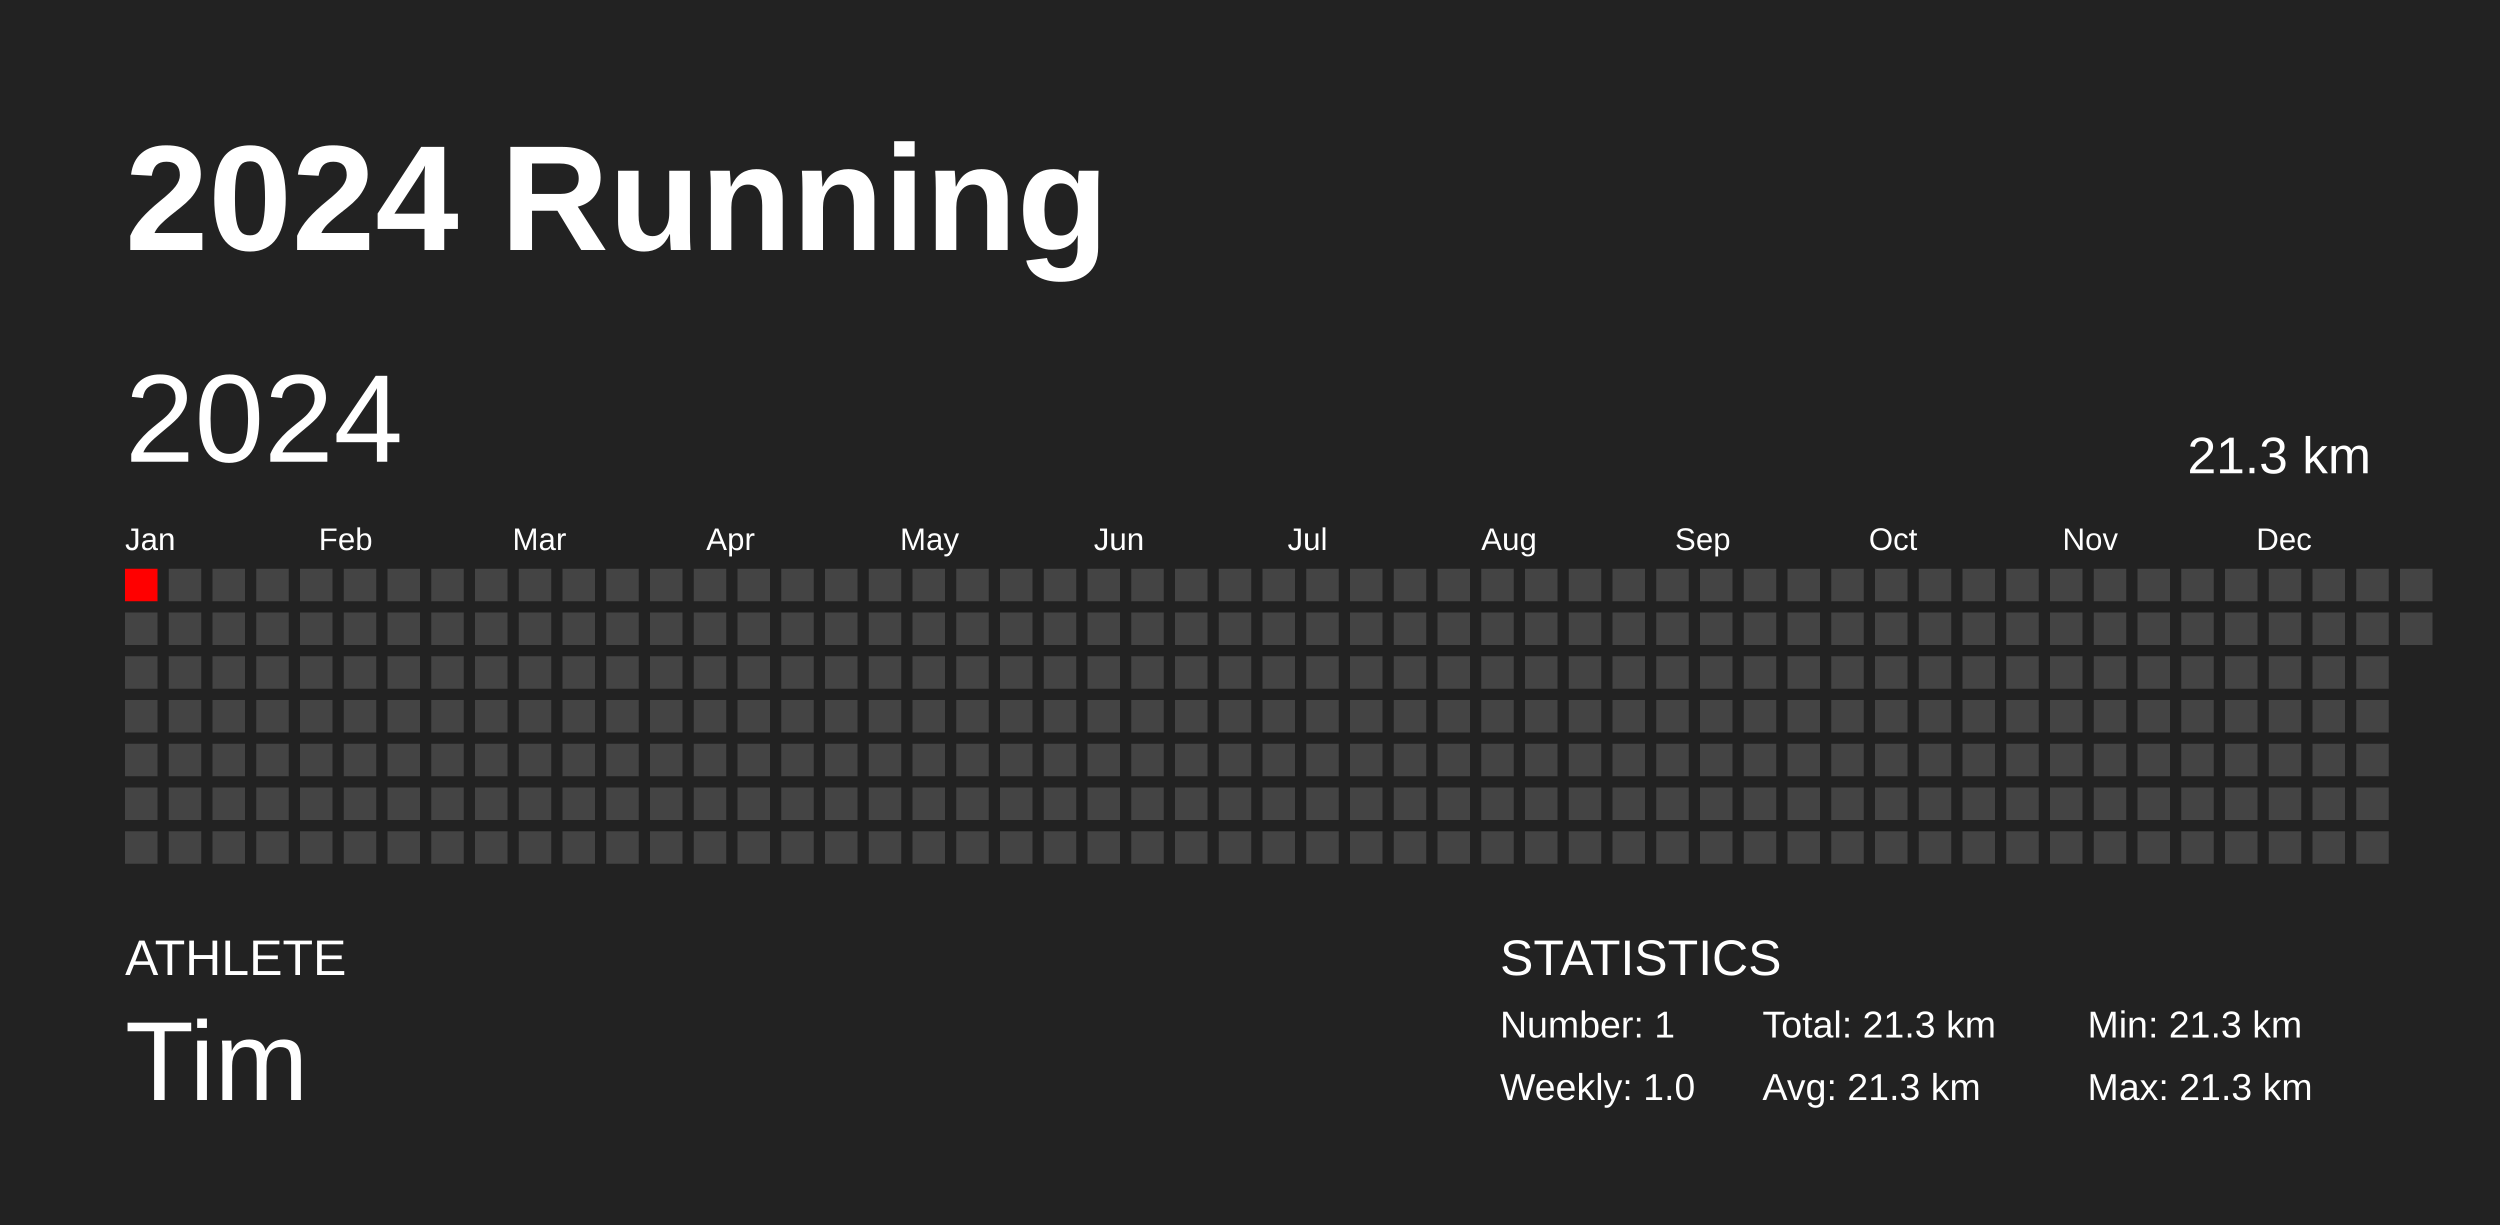
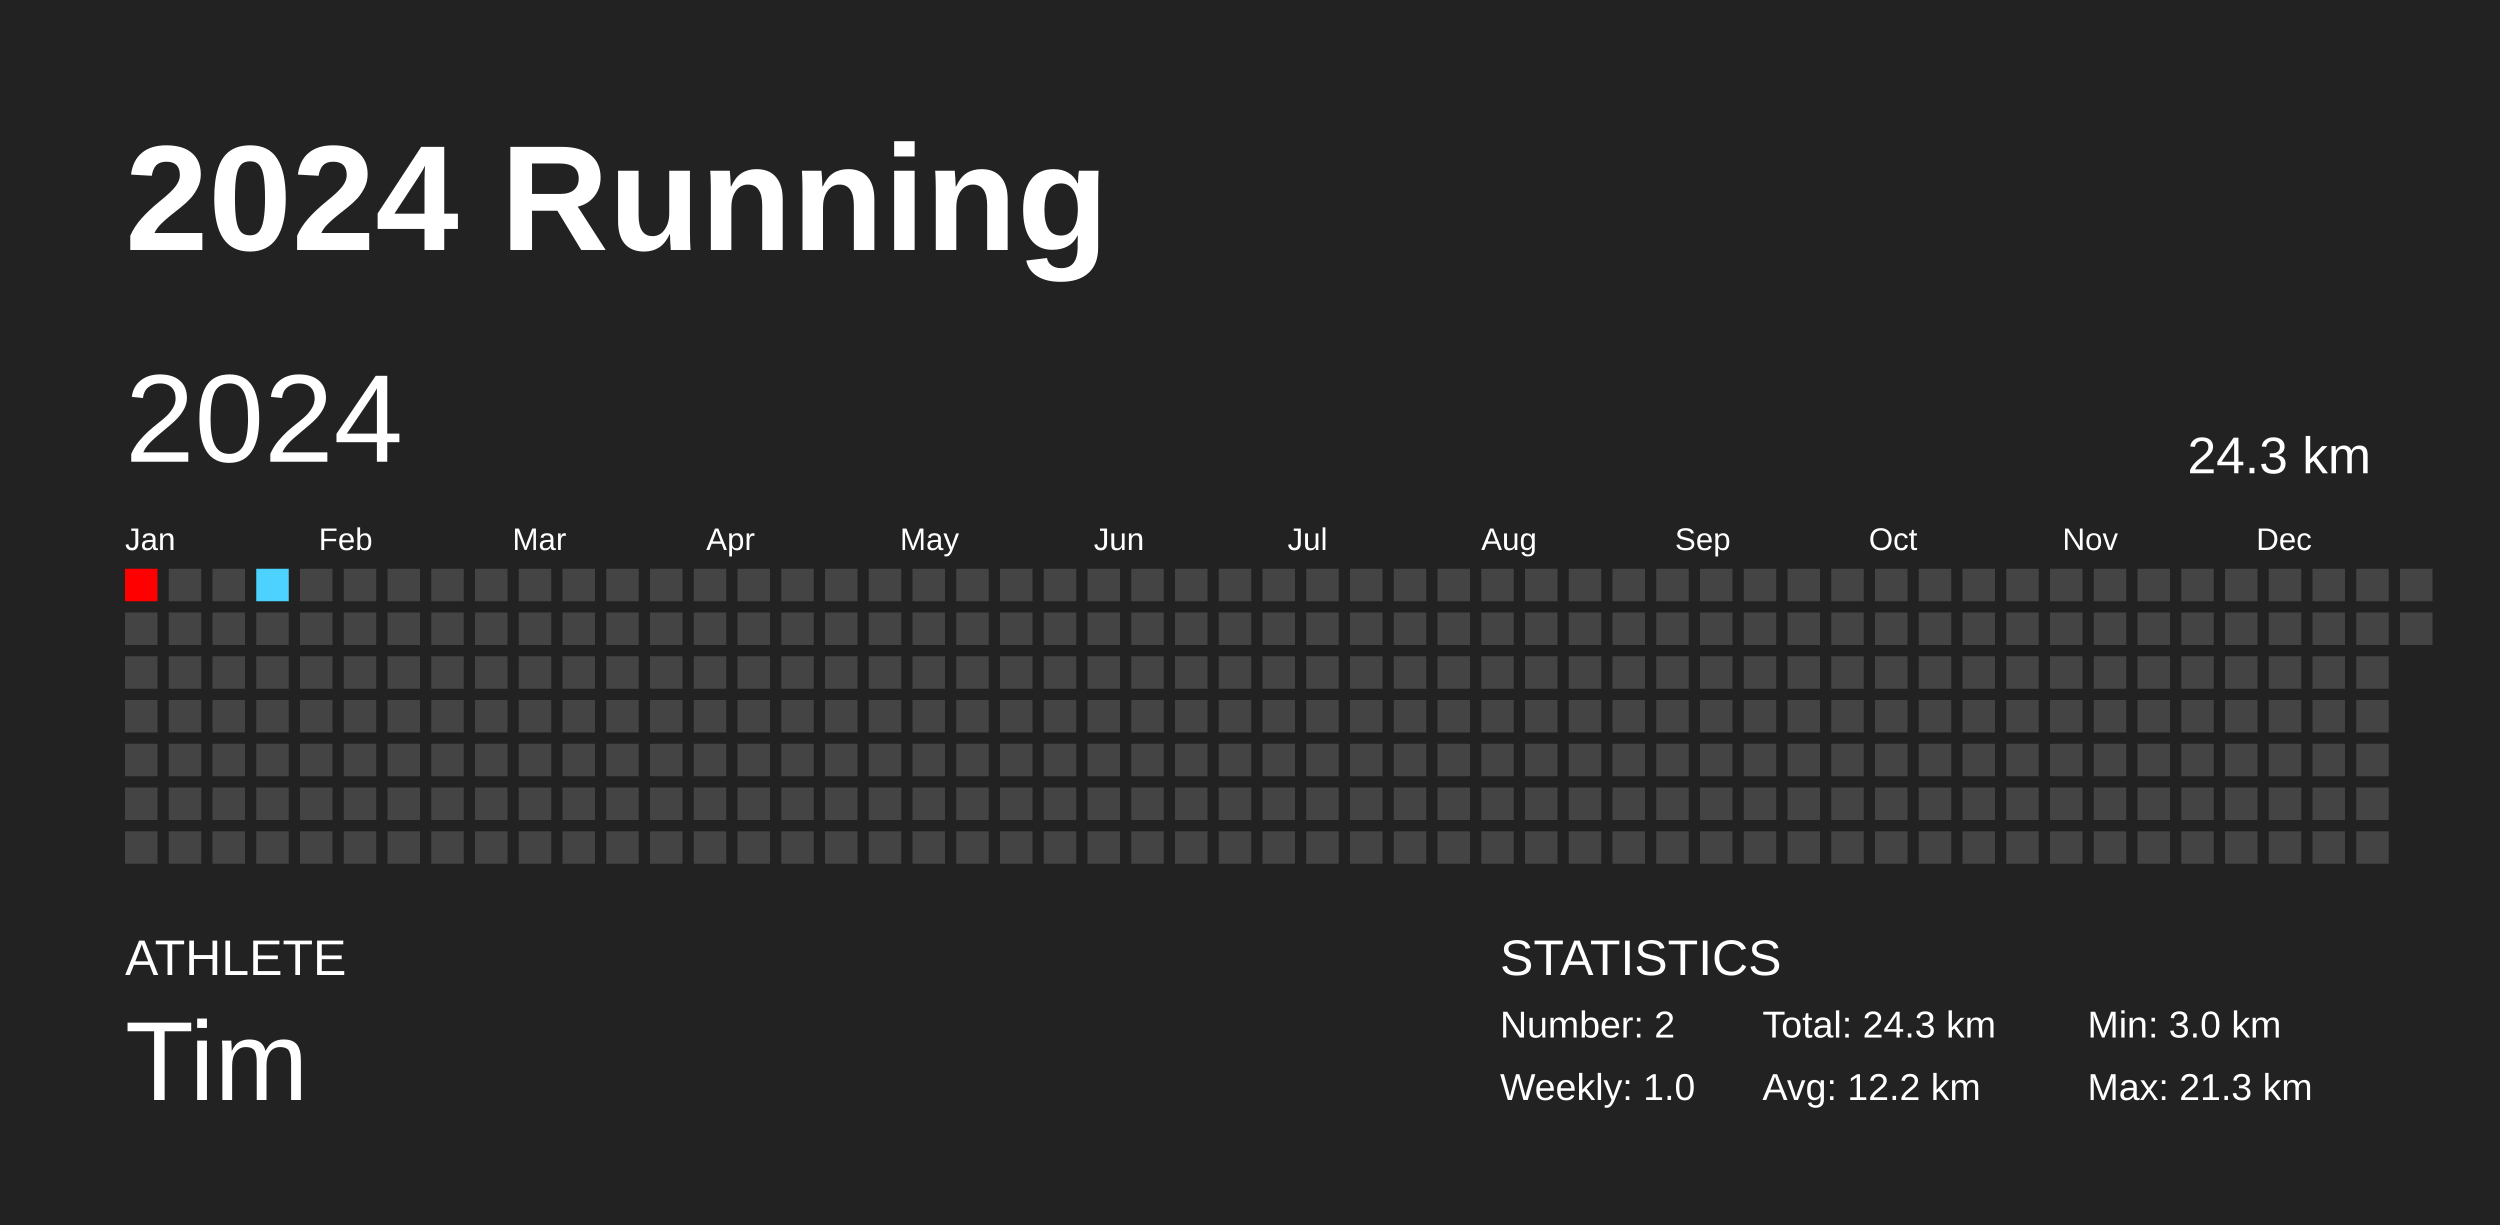
<svg xmlns="http://www.w3.org/2000/svg" baseProfile="full" height="98mm" version="1.1" viewBox="0,0,200,98" width="200mm">
  <defs />
  <rect fill="#222222" height="98" width="200" x="0" y="0" />
  <text fill="#FFFFFF" style="font-size:12px; font-family:Arial; font-weight:bold;" x="10" y="20">2024 Running</text>
  <text fill="#FFFFFF" style="font-size:4px; font-family:Arial" x="10" y="78">ATHLETE</text>
  <text fill="#FFFFFF" style="font-size:9px; font-family:Arial" x="10" y="88">Tim</text>
  <text fill="#FFFFFF" style="font-size:4px; font-family:Arial" x="120" y="78">STATISTICS</text>
-   <text fill="#FFFFFF" style="font-size:3px; font-family:Arial" x="120" y="83">Number: 1</text>
+   <text fill="#FFFFFF" style="font-size:3px; font-family:Arial" x="120" y="83">Number: 2</text>
  <text fill="#FFFFFF" style="font-size:3px; font-family:Arial" x="120" y="88">Weekly: 1.0</text>
-   <text fill="#FFFFFF" style="font-size:3px; font-family:Arial" x="141" y="83">Total: 21.3 km</text>
-   <text fill="#FFFFFF" style="font-size:3px; font-family:Arial" x="141" y="88">Avg: 21.3 km</text>
-   <text fill="#FFFFFF" style="font-size:3px; font-family:Arial" x="167" y="83">Min: 21.3 km</text>
+   <text fill="#FFFFFF" style="font-size:3px; font-family:Arial" x="141" y="83">Total: 24.3 km</text>
+   <text fill="#FFFFFF" style="font-size:3px; font-family:Arial" x="141" y="88">Avg: 12.2 km</text>
+   <text fill="#FFFFFF" style="font-size:3px; font-family:Arial" x="167" y="83">Min: 3.0 km</text>
  <text fill="#FFFFFF" style="font-size:3px; font-family:Arial" x="167" y="88">Max: 21.3 km</text>
  <text dominant-baseline="hanging" fill="#FFFFFF" style="font-size:10.0px; font-family:Arial;" x="10" y="30">2024</text>
-   <text dominant-baseline="hanging" fill="#FFFFFF" style="font-size:4.125px; font-family:Arial;" x="175" y="35">21.3 km</text>
+   <text dominant-baseline="hanging" fill="#FFFFFF" style="font-size:4.125px; font-family:Arial;" x="175" y="35">24.3 km</text>
  <text fill="#FFFFFF" style="font-size:2.5px; font-family:Arial" x="10.0" y="44">Jan</text>
  <text fill="#FFFFFF" style="font-size:2.5px; font-family:Arial" x="25.5" y="44">Feb</text>
  <text fill="#FFFFFF" style="font-size:2.5px; font-family:Arial" x="41.0" y="44">Mar</text>
  <text fill="#FFFFFF" style="font-size:2.5px; font-family:Arial" x="56.5" y="44">Apr</text>
  <text fill="#FFFFFF" style="font-size:2.5px; font-family:Arial" x="72.0" y="44">May</text>
  <text fill="#FFFFFF" style="font-size:2.5px; font-family:Arial" x="87.5" y="44">Jun</text>
  <text fill="#FFFFFF" style="font-size:2.5px; font-family:Arial" x="103.0" y="44">Jul</text>
  <text fill="#FFFFFF" style="font-size:2.5px; font-family:Arial" x="118.5" y="44">Aug</text>
  <text fill="#FFFFFF" style="font-size:2.5px; font-family:Arial" x="134.0" y="44">Sep</text>
  <text fill="#FFFFFF" style="font-size:2.5px; font-family:Arial" x="149.5" y="44">Oct</text>
  <text fill="#FFFFFF" style="font-size:2.5px; font-family:Arial" x="165.0" y="44">Nov</text>
  <text fill="#FFFFFF" style="font-size:2.5px; font-family:Arial" x="180.5" y="44">Dec</text>
  <rect fill="red" height="2.6" width="2.6" x="10.0" y="45.5" />
  <rect fill="#444444" height="2.6" width="2.6" x="10.0" y="49.0" />
  <rect fill="#444444" height="2.6" width="2.6" x="10.0" y="52.5" />
  <rect fill="#444444" height="2.6" width="2.6" x="10.0" y="56.0" />
  <rect fill="#444444" height="2.6" width="2.6" x="10.0" y="59.5" />
  <rect fill="#444444" height="2.6" width="2.6" x="10.0" y="63.0" />
  <rect fill="#444444" height="2.6" width="2.6" x="10.0" y="66.5" />
  <rect fill="#444444" height="2.6" width="2.6" x="13.5" y="45.5" />
  <rect fill="#444444" height="2.6" width="2.6" x="13.5" y="49.0" />
  <rect fill="#444444" height="2.6" width="2.6" x="13.5" y="52.5" />
  <rect fill="#444444" height="2.6" width="2.6" x="13.5" y="56.0" />
  <rect fill="#444444" height="2.6" width="2.6" x="13.5" y="59.5" />
  <rect fill="#444444" height="2.6" width="2.6" x="13.5" y="63.0" />
  <rect fill="#444444" height="2.6" width="2.6" x="13.5" y="66.5" />
  <rect fill="#444444" height="2.6" width="2.6" x="17.0" y="45.5" />
  <rect fill="#444444" height="2.6" width="2.6" x="17.0" y="49.0" />
  <rect fill="#444444" height="2.6" width="2.6" x="17.0" y="52.5" />
  <rect fill="#444444" height="2.6" width="2.6" x="17.0" y="56.0" />
  <rect fill="#444444" height="2.6" width="2.6" x="17.0" y="59.5" />
  <rect fill="#444444" height="2.6" width="2.6" x="17.0" y="63.0" />
  <rect fill="#444444" height="2.6" width="2.6" x="17.0" y="66.5" />
-   <rect fill="#444444" height="2.6" width="2.6" x="20.5" y="45.5" />
+   <rect fill="#4dd2ff" height="2.6" width="2.6" x="20.5" y="45.5" />
  <rect fill="#444444" height="2.6" width="2.6" x="20.5" y="49.0" />
  <rect fill="#444444" height="2.6" width="2.6" x="20.5" y="52.5" />
  <rect fill="#444444" height="2.6" width="2.6" x="20.5" y="56.0" />
  <rect fill="#444444" height="2.6" width="2.6" x="20.5" y="59.5" />
  <rect fill="#444444" height="2.6" width="2.6" x="20.5" y="63.0" />
  <rect fill="#444444" height="2.6" width="2.6" x="20.5" y="66.5" />
  <rect fill="#444444" height="2.6" width="2.6" x="24.0" y="45.5" />
  <rect fill="#444444" height="2.6" width="2.6" x="24.0" y="49.0" />
  <rect fill="#444444" height="2.6" width="2.6" x="24.0" y="52.5" />
  <rect fill="#444444" height="2.6" width="2.6" x="24.0" y="56.0" />
  <rect fill="#444444" height="2.6" width="2.6" x="24.0" y="59.5" />
  <rect fill="#444444" height="2.6" width="2.6" x="24.0" y="63.0" />
  <rect fill="#444444" height="2.6" width="2.6" x="24.0" y="66.5" />
  <rect fill="#444444" height="2.6" width="2.6" x="27.5" y="45.5" />
  <rect fill="#444444" height="2.6" width="2.6" x="27.5" y="49.0" />
  <rect fill="#444444" height="2.6" width="2.6" x="27.5" y="52.5" />
  <rect fill="#444444" height="2.6" width="2.6" x="27.5" y="56.0" />
  <rect fill="#444444" height="2.6" width="2.6" x="27.5" y="59.5" />
  <rect fill="#444444" height="2.6" width="2.6" x="27.5" y="63.0" />
  <rect fill="#444444" height="2.6" width="2.6" x="27.5" y="66.5" />
  <rect fill="#444444" height="2.6" width="2.6" x="31.0" y="45.5" />
  <rect fill="#444444" height="2.6" width="2.6" x="31.0" y="49.0" />
  <rect fill="#444444" height="2.6" width="2.6" x="31.0" y="52.5" />
  <rect fill="#444444" height="2.6" width="2.6" x="31.0" y="56.0" />
  <rect fill="#444444" height="2.6" width="2.6" x="31.0" y="59.5" />
  <rect fill="#444444" height="2.6" width="2.6" x="31.0" y="63.0" />
  <rect fill="#444444" height="2.6" width="2.6" x="31.0" y="66.5" />
  <rect fill="#444444" height="2.6" width="2.6" x="34.5" y="45.5" />
  <rect fill="#444444" height="2.6" width="2.6" x="34.5" y="49.0" />
  <rect fill="#444444" height="2.6" width="2.6" x="34.5" y="52.5" />
  <rect fill="#444444" height="2.6" width="2.6" x="34.5" y="56.0" />
  <rect fill="#444444" height="2.6" width="2.6" x="34.5" y="59.5" />
  <rect fill="#444444" height="2.6" width="2.6" x="34.5" y="63.0" />
  <rect fill="#444444" height="2.6" width="2.6" x="34.5" y="66.5" />
  <rect fill="#444444" height="2.6" width="2.6" x="38.0" y="45.5" />
  <rect fill="#444444" height="2.6" width="2.6" x="38.0" y="49.0" />
  <rect fill="#444444" height="2.6" width="2.6" x="38.0" y="52.5" />
  <rect fill="#444444" height="2.6" width="2.6" x="38.0" y="56.0" />
  <rect fill="#444444" height="2.6" width="2.6" x="38.0" y="59.5" />
  <rect fill="#444444" height="2.6" width="2.6" x="38.0" y="63.0" />
  <rect fill="#444444" height="2.6" width="2.6" x="38.0" y="66.5" />
  <rect fill="#444444" height="2.6" width="2.6" x="41.5" y="45.5" />
  <rect fill="#444444" height="2.6" width="2.6" x="41.5" y="49.0" />
  <rect fill="#444444" height="2.6" width="2.6" x="41.5" y="52.5" />
  <rect fill="#444444" height="2.6" width="2.6" x="41.5" y="56.0" />
  <rect fill="#444444" height="2.6" width="2.6" x="41.5" y="59.5" />
  <rect fill="#444444" height="2.6" width="2.6" x="41.5" y="63.0" />
  <rect fill="#444444" height="2.6" width="2.6" x="41.5" y="66.5" />
  <rect fill="#444444" height="2.6" width="2.6" x="45.0" y="45.5" />
  <rect fill="#444444" height="2.6" width="2.6" x="45.0" y="49.0" />
  <rect fill="#444444" height="2.6" width="2.6" x="45.0" y="52.5" />
  <rect fill="#444444" height="2.6" width="2.6" x="45.0" y="56.0" />
  <rect fill="#444444" height="2.6" width="2.6" x="45.0" y="59.5" />
  <rect fill="#444444" height="2.6" width="2.6" x="45.0" y="63.0" />
  <rect fill="#444444" height="2.6" width="2.6" x="45.0" y="66.5" />
  <rect fill="#444444" height="2.6" width="2.6" x="48.5" y="45.5" />
  <rect fill="#444444" height="2.6" width="2.6" x="48.5" y="49.0" />
  <rect fill="#444444" height="2.6" width="2.6" x="48.5" y="52.5" />
  <rect fill="#444444" height="2.6" width="2.6" x="48.5" y="56.0" />
  <rect fill="#444444" height="2.6" width="2.6" x="48.5" y="59.5" />
  <rect fill="#444444" height="2.6" width="2.6" x="48.5" y="63.0" />
  <rect fill="#444444" height="2.6" width="2.6" x="48.5" y="66.5" />
  <rect fill="#444444" height="2.6" width="2.6" x="52.0" y="45.5" />
  <rect fill="#444444" height="2.6" width="2.6" x="52.0" y="49.0" />
  <rect fill="#444444" height="2.6" width="2.6" x="52.0" y="52.5" />
  <rect fill="#444444" height="2.6" width="2.6" x="52.0" y="56.0" />
  <rect fill="#444444" height="2.6" width="2.6" x="52.0" y="59.5" />
  <rect fill="#444444" height="2.6" width="2.6" x="52.0" y="63.0" />
  <rect fill="#444444" height="2.6" width="2.6" x="52.0" y="66.5" />
  <rect fill="#444444" height="2.6" width="2.6" x="55.5" y="45.5" />
  <rect fill="#444444" height="2.6" width="2.6" x="55.5" y="49.0" />
  <rect fill="#444444" height="2.6" width="2.6" x="55.5" y="52.5" />
  <rect fill="#444444" height="2.6" width="2.6" x="55.5" y="56.0" />
  <rect fill="#444444" height="2.6" width="2.6" x="55.5" y="59.5" />
  <rect fill="#444444" height="2.6" width="2.6" x="55.5" y="63.0" />
  <rect fill="#444444" height="2.6" width="2.6" x="55.5" y="66.5" />
  <rect fill="#444444" height="2.6" width="2.6" x="59.0" y="45.5" />
  <rect fill="#444444" height="2.6" width="2.6" x="59.0" y="49.0" />
  <rect fill="#444444" height="2.6" width="2.6" x="59.0" y="52.5" />
  <rect fill="#444444" height="2.6" width="2.6" x="59.0" y="56.0" />
  <rect fill="#444444" height="2.6" width="2.6" x="59.0" y="59.5" />
  <rect fill="#444444" height="2.6" width="2.6" x="59.0" y="63.0" />
  <rect fill="#444444" height="2.6" width="2.6" x="59.0" y="66.5" />
  <rect fill="#444444" height="2.6" width="2.6" x="62.5" y="45.5" />
  <rect fill="#444444" height="2.6" width="2.6" x="62.5" y="49.0" />
  <rect fill="#444444" height="2.6" width="2.6" x="62.5" y="52.5" />
  <rect fill="#444444" height="2.6" width="2.6" x="62.5" y="56.0" />
  <rect fill="#444444" height="2.6" width="2.6" x="62.5" y="59.5" />
  <rect fill="#444444" height="2.6" width="2.6" x="62.5" y="63.0" />
  <rect fill="#444444" height="2.6" width="2.6" x="62.5" y="66.5" />
  <rect fill="#444444" height="2.6" width="2.6" x="66.0" y="45.5" />
  <rect fill="#444444" height="2.6" width="2.6" x="66.0" y="49.0" />
  <rect fill="#444444" height="2.6" width="2.6" x="66.0" y="52.5" />
  <rect fill="#444444" height="2.6" width="2.6" x="66.0" y="56.0" />
  <rect fill="#444444" height="2.6" width="2.6" x="66.0" y="59.5" />
  <rect fill="#444444" height="2.6" width="2.6" x="66.0" y="63.0" />
  <rect fill="#444444" height="2.6" width="2.6" x="66.0" y="66.5" />
  <rect fill="#444444" height="2.6" width="2.6" x="69.5" y="45.5" />
  <rect fill="#444444" height="2.6" width="2.6" x="69.5" y="49.0" />
  <rect fill="#444444" height="2.6" width="2.6" x="69.5" y="52.5" />
  <rect fill="#444444" height="2.6" width="2.6" x="69.5" y="56.0" />
  <rect fill="#444444" height="2.6" width="2.6" x="69.5" y="59.5" />
  <rect fill="#444444" height="2.6" width="2.6" x="69.5" y="63.0" />
  <rect fill="#444444" height="2.6" width="2.6" x="69.5" y="66.5" />
  <rect fill="#444444" height="2.6" width="2.6" x="73.0" y="45.5" />
  <rect fill="#444444" height="2.6" width="2.6" x="73.0" y="49.0" />
  <rect fill="#444444" height="2.6" width="2.6" x="73.0" y="52.5" />
  <rect fill="#444444" height="2.6" width="2.6" x="73.0" y="56.0" />
  <rect fill="#444444" height="2.6" width="2.6" x="73.0" y="59.5" />
  <rect fill="#444444" height="2.6" width="2.6" x="73.0" y="63.0" />
  <rect fill="#444444" height="2.6" width="2.6" x="73.0" y="66.5" />
  <rect fill="#444444" height="2.6" width="2.6" x="76.5" y="45.5" />
  <rect fill="#444444" height="2.6" width="2.6" x="76.5" y="49.0" />
  <rect fill="#444444" height="2.6" width="2.6" x="76.5" y="52.5" />
  <rect fill="#444444" height="2.6" width="2.6" x="76.5" y="56.0" />
  <rect fill="#444444" height="2.6" width="2.6" x="76.5" y="59.5" />
  <rect fill="#444444" height="2.6" width="2.6" x="76.5" y="63.0" />
  <rect fill="#444444" height="2.6" width="2.6" x="76.5" y="66.5" />
  <rect fill="#444444" height="2.6" width="2.6" x="80.0" y="45.5" />
  <rect fill="#444444" height="2.6" width="2.6" x="80.0" y="49.0" />
  <rect fill="#444444" height="2.6" width="2.6" x="80.0" y="52.5" />
  <rect fill="#444444" height="2.6" width="2.6" x="80.0" y="56.0" />
  <rect fill="#444444" height="2.6" width="2.6" x="80.0" y="59.5" />
  <rect fill="#444444" height="2.6" width="2.6" x="80.0" y="63.0" />
  <rect fill="#444444" height="2.6" width="2.6" x="80.0" y="66.5" />
  <rect fill="#444444" height="2.6" width="2.6" x="83.5" y="45.5" />
  <rect fill="#444444" height="2.6" width="2.6" x="83.5" y="49.0" />
  <rect fill="#444444" height="2.6" width="2.6" x="83.5" y="52.5" />
  <rect fill="#444444" height="2.6" width="2.6" x="83.5" y="56.0" />
  <rect fill="#444444" height="2.6" width="2.6" x="83.5" y="59.5" />
  <rect fill="#444444" height="2.6" width="2.6" x="83.5" y="63.0" />
  <rect fill="#444444" height="2.6" width="2.6" x="83.5" y="66.5" />
  <rect fill="#444444" height="2.6" width="2.6" x="87.0" y="45.5" />
  <rect fill="#444444" height="2.6" width="2.6" x="87.0" y="49.0" />
  <rect fill="#444444" height="2.6" width="2.6" x="87.0" y="52.5" />
  <rect fill="#444444" height="2.6" width="2.6" x="87.0" y="56.0" />
  <rect fill="#444444" height="2.6" width="2.6" x="87.0" y="59.5" />
  <rect fill="#444444" height="2.6" width="2.6" x="87.0" y="63.0" />
  <rect fill="#444444" height="2.6" width="2.6" x="87.0" y="66.5" />
  <rect fill="#444444" height="2.6" width="2.6" x="90.5" y="45.5" />
  <rect fill="#444444" height="2.6" width="2.6" x="90.5" y="49.0" />
  <rect fill="#444444" height="2.6" width="2.6" x="90.5" y="52.5" />
  <rect fill="#444444" height="2.6" width="2.6" x="90.5" y="56.0" />
  <rect fill="#444444" height="2.6" width="2.6" x="90.5" y="59.5" />
  <rect fill="#444444" height="2.6" width="2.6" x="90.5" y="63.0" />
  <rect fill="#444444" height="2.6" width="2.6" x="90.5" y="66.5" />
  <rect fill="#444444" height="2.6" width="2.6" x="94.0" y="45.5" />
  <rect fill="#444444" height="2.6" width="2.6" x="94.0" y="49.0" />
  <rect fill="#444444" height="2.6" width="2.6" x="94.0" y="52.5" />
  <rect fill="#444444" height="2.6" width="2.6" x="94.0" y="56.0" />
  <rect fill="#444444" height="2.6" width="2.6" x="94.0" y="59.5" />
  <rect fill="#444444" height="2.6" width="2.6" x="94.0" y="63.0" />
  <rect fill="#444444" height="2.6" width="2.6" x="94.0" y="66.5" />
  <rect fill="#444444" height="2.6" width="2.6" x="97.5" y="45.5" />
  <rect fill="#444444" height="2.6" width="2.6" x="97.5" y="49.0" />
  <rect fill="#444444" height="2.6" width="2.6" x="97.5" y="52.5" />
  <rect fill="#444444" height="2.6" width="2.6" x="97.5" y="56.0" />
  <rect fill="#444444" height="2.6" width="2.6" x="97.5" y="59.5" />
  <rect fill="#444444" height="2.6" width="2.6" x="97.5" y="63.0" />
  <rect fill="#444444" height="2.6" width="2.6" x="97.5" y="66.5" />
  <rect fill="#444444" height="2.6" width="2.6" x="101.0" y="45.5" />
  <rect fill="#444444" height="2.6" width="2.6" x="101.0" y="49.0" />
  <rect fill="#444444" height="2.6" width="2.6" x="101.0" y="52.5" />
  <rect fill="#444444" height="2.6" width="2.6" x="101.0" y="56.0" />
  <rect fill="#444444" height="2.6" width="2.6" x="101.0" y="59.5" />
  <rect fill="#444444" height="2.6" width="2.6" x="101.0" y="63.0" />
  <rect fill="#444444" height="2.6" width="2.6" x="101.0" y="66.5" />
  <rect fill="#444444" height="2.6" width="2.6" x="104.5" y="45.5" />
  <rect fill="#444444" height="2.6" width="2.6" x="104.5" y="49.0" />
  <rect fill="#444444" height="2.6" width="2.6" x="104.5" y="52.5" />
  <rect fill="#444444" height="2.6" width="2.6" x="104.5" y="56.0" />
  <rect fill="#444444" height="2.6" width="2.6" x="104.5" y="59.5" />
  <rect fill="#444444" height="2.6" width="2.6" x="104.5" y="63.0" />
  <rect fill="#444444" height="2.6" width="2.6" x="104.5" y="66.5" />
  <rect fill="#444444" height="2.6" width="2.6" x="108.0" y="45.5" />
  <rect fill="#444444" height="2.6" width="2.6" x="108.0" y="49.0" />
  <rect fill="#444444" height="2.6" width="2.6" x="108.0" y="52.5" />
  <rect fill="#444444" height="2.6" width="2.6" x="108.0" y="56.0" />
  <rect fill="#444444" height="2.6" width="2.6" x="108.0" y="59.5" />
  <rect fill="#444444" height="2.6" width="2.6" x="108.0" y="63.0" />
  <rect fill="#444444" height="2.6" width="2.6" x="108.0" y="66.5" />
  <rect fill="#444444" height="2.6" width="2.6" x="111.5" y="45.5" />
  <rect fill="#444444" height="2.6" width="2.6" x="111.5" y="49.0" />
  <rect fill="#444444" height="2.6" width="2.6" x="111.5" y="52.5" />
  <rect fill="#444444" height="2.6" width="2.6" x="111.5" y="56.0" />
  <rect fill="#444444" height="2.6" width="2.6" x="111.5" y="59.5" />
  <rect fill="#444444" height="2.6" width="2.6" x="111.5" y="63.0" />
  <rect fill="#444444" height="2.6" width="2.6" x="111.5" y="66.5" />
  <rect fill="#444444" height="2.6" width="2.6" x="115.0" y="45.5" />
  <rect fill="#444444" height="2.6" width="2.6" x="115.0" y="49.0" />
  <rect fill="#444444" height="2.6" width="2.6" x="115.0" y="52.5" />
  <rect fill="#444444" height="2.6" width="2.6" x="115.0" y="56.0" />
  <rect fill="#444444" height="2.6" width="2.6" x="115.0" y="59.5" />
  <rect fill="#444444" height="2.6" width="2.6" x="115.0" y="63.0" />
  <rect fill="#444444" height="2.6" width="2.6" x="115.0" y="66.5" />
  <rect fill="#444444" height="2.6" width="2.6" x="118.5" y="45.5" />
  <rect fill="#444444" height="2.6" width="2.6" x="118.5" y="49.0" />
  <rect fill="#444444" height="2.6" width="2.6" x="118.5" y="52.5" />
  <rect fill="#444444" height="2.6" width="2.6" x="118.5" y="56.0" />
  <rect fill="#444444" height="2.6" width="2.6" x="118.5" y="59.5" />
  <rect fill="#444444" height="2.6" width="2.6" x="118.5" y="63.0" />
  <rect fill="#444444" height="2.6" width="2.6" x="118.5" y="66.5" />
  <rect fill="#444444" height="2.6" width="2.6" x="122.0" y="45.5" />
  <rect fill="#444444" height="2.6" width="2.6" x="122.0" y="49.0" />
  <rect fill="#444444" height="2.6" width="2.6" x="122.0" y="52.5" />
  <rect fill="#444444" height="2.6" width="2.6" x="122.0" y="56.0" />
  <rect fill="#444444" height="2.6" width="2.6" x="122.0" y="59.5" />
  <rect fill="#444444" height="2.6" width="2.6" x="122.0" y="63.0" />
  <rect fill="#444444" height="2.6" width="2.6" x="122.0" y="66.5" />
  <rect fill="#444444" height="2.6" width="2.6" x="125.5" y="45.5" />
  <rect fill="#444444" height="2.6" width="2.6" x="125.5" y="49.0" />
  <rect fill="#444444" height="2.6" width="2.6" x="125.5" y="52.5" />
  <rect fill="#444444" height="2.6" width="2.6" x="125.5" y="56.0" />
  <rect fill="#444444" height="2.6" width="2.6" x="125.5" y="59.5" />
  <rect fill="#444444" height="2.6" width="2.6" x="125.5" y="63.0" />
  <rect fill="#444444" height="2.6" width="2.6" x="125.5" y="66.5" />
  <rect fill="#444444" height="2.6" width="2.6" x="129.0" y="45.5" />
  <rect fill="#444444" height="2.6" width="2.6" x="129.0" y="49.0" />
  <rect fill="#444444" height="2.6" width="2.6" x="129.0" y="52.5" />
  <rect fill="#444444" height="2.6" width="2.6" x="129.0" y="56.0" />
  <rect fill="#444444" height="2.6" width="2.6" x="129.0" y="59.5" />
  <rect fill="#444444" height="2.6" width="2.6" x="129.0" y="63.0" />
  <rect fill="#444444" height="2.6" width="2.6" x="129.0" y="66.5" />
  <rect fill="#444444" height="2.6" width="2.6" x="132.5" y="45.5" />
  <rect fill="#444444" height="2.6" width="2.6" x="132.5" y="49.0" />
  <rect fill="#444444" height="2.6" width="2.6" x="132.5" y="52.5" />
  <rect fill="#444444" height="2.6" width="2.6" x="132.5" y="56.0" />
  <rect fill="#444444" height="2.6" width="2.6" x="132.5" y="59.5" />
  <rect fill="#444444" height="2.6" width="2.6" x="132.5" y="63.0" />
  <rect fill="#444444" height="2.6" width="2.6" x="132.5" y="66.5" />
  <rect fill="#444444" height="2.6" width="2.6" x="136.0" y="45.5" />
  <rect fill="#444444" height="2.6" width="2.6" x="136.0" y="49.0" />
  <rect fill="#444444" height="2.6" width="2.6" x="136.0" y="52.5" />
  <rect fill="#444444" height="2.6" width="2.6" x="136.0" y="56.0" />
  <rect fill="#444444" height="2.6" width="2.6" x="136.0" y="59.5" />
  <rect fill="#444444" height="2.6" width="2.6" x="136.0" y="63.0" />
  <rect fill="#444444" height="2.6" width="2.6" x="136.0" y="66.5" />
  <rect fill="#444444" height="2.6" width="2.6" x="139.5" y="45.5" />
  <rect fill="#444444" height="2.6" width="2.6" x="139.5" y="49.0" />
  <rect fill="#444444" height="2.6" width="2.6" x="139.5" y="52.5" />
  <rect fill="#444444" height="2.6" width="2.6" x="139.5" y="56.0" />
  <rect fill="#444444" height="2.6" width="2.6" x="139.5" y="59.5" />
  <rect fill="#444444" height="2.6" width="2.6" x="139.5" y="63.0" />
  <rect fill="#444444" height="2.6" width="2.6" x="139.5" y="66.5" />
  <rect fill="#444444" height="2.6" width="2.6" x="143.0" y="45.5" />
  <rect fill="#444444" height="2.6" width="2.6" x="143.0" y="49.0" />
  <rect fill="#444444" height="2.6" width="2.6" x="143.0" y="52.5" />
  <rect fill="#444444" height="2.6" width="2.6" x="143.0" y="56.0" />
  <rect fill="#444444" height="2.6" width="2.6" x="143.0" y="59.5" />
  <rect fill="#444444" height="2.6" width="2.6" x="143.0" y="63.0" />
  <rect fill="#444444" height="2.6" width="2.6" x="143.0" y="66.5" />
  <rect fill="#444444" height="2.6" width="2.6" x="146.5" y="45.5" />
  <rect fill="#444444" height="2.6" width="2.6" x="146.5" y="49.0" />
  <rect fill="#444444" height="2.6" width="2.6" x="146.5" y="52.5" />
  <rect fill="#444444" height="2.6" width="2.6" x="146.5" y="56.0" />
  <rect fill="#444444" height="2.6" width="2.6" x="146.5" y="59.5" />
  <rect fill="#444444" height="2.6" width="2.6" x="146.5" y="63.0" />
  <rect fill="#444444" height="2.6" width="2.6" x="146.5" y="66.5" />
  <rect fill="#444444" height="2.6" width="2.6" x="150.0" y="45.5" />
  <rect fill="#444444" height="2.6" width="2.6" x="150.0" y="49.0" />
  <rect fill="#444444" height="2.6" width="2.6" x="150.0" y="52.5" />
  <rect fill="#444444" height="2.6" width="2.6" x="150.0" y="56.0" />
  <rect fill="#444444" height="2.6" width="2.6" x="150.0" y="59.5" />
  <rect fill="#444444" height="2.6" width="2.6" x="150.0" y="63.0" />
  <rect fill="#444444" height="2.6" width="2.6" x="150.0" y="66.5" />
  <rect fill="#444444" height="2.6" width="2.6" x="153.5" y="45.5" />
  <rect fill="#444444" height="2.6" width="2.6" x="153.5" y="49.0" />
  <rect fill="#444444" height="2.6" width="2.6" x="153.5" y="52.5" />
  <rect fill="#444444" height="2.6" width="2.6" x="153.5" y="56.0" />
  <rect fill="#444444" height="2.6" width="2.6" x="153.5" y="59.5" />
  <rect fill="#444444" height="2.6" width="2.6" x="153.5" y="63.0" />
  <rect fill="#444444" height="2.6" width="2.6" x="153.5" y="66.5" />
  <rect fill="#444444" height="2.6" width="2.6" x="157.0" y="45.5" />
  <rect fill="#444444" height="2.6" width="2.6" x="157.0" y="49.0" />
  <rect fill="#444444" height="2.6" width="2.6" x="157.0" y="52.5" />
  <rect fill="#444444" height="2.6" width="2.6" x="157.0" y="56.0" />
  <rect fill="#444444" height="2.6" width="2.6" x="157.0" y="59.5" />
  <rect fill="#444444" height="2.6" width="2.6" x="157.0" y="63.0" />
  <rect fill="#444444" height="2.6" width="2.6" x="157.0" y="66.5" />
  <rect fill="#444444" height="2.6" width="2.6" x="160.5" y="45.5" />
  <rect fill="#444444" height="2.6" width="2.6" x="160.5" y="49.0" />
  <rect fill="#444444" height="2.6" width="2.6" x="160.5" y="52.5" />
  <rect fill="#444444" height="2.6" width="2.6" x="160.5" y="56.0" />
  <rect fill="#444444" height="2.6" width="2.6" x="160.5" y="59.5" />
  <rect fill="#444444" height="2.6" width="2.6" x="160.5" y="63.0" />
  <rect fill="#444444" height="2.6" width="2.6" x="160.5" y="66.5" />
  <rect fill="#444444" height="2.6" width="2.6" x="164.0" y="45.5" />
  <rect fill="#444444" height="2.6" width="2.6" x="164.0" y="49.0" />
  <rect fill="#444444" height="2.6" width="2.6" x="164.0" y="52.5" />
  <rect fill="#444444" height="2.6" width="2.6" x="164.0" y="56.0" />
  <rect fill="#444444" height="2.6" width="2.6" x="164.0" y="59.5" />
  <rect fill="#444444" height="2.6" width="2.6" x="164.0" y="63.0" />
  <rect fill="#444444" height="2.6" width="2.6" x="164.0" y="66.5" />
  <rect fill="#444444" height="2.6" width="2.6" x="167.5" y="45.5" />
  <rect fill="#444444" height="2.6" width="2.6" x="167.5" y="49.0" />
  <rect fill="#444444" height="2.6" width="2.6" x="167.5" y="52.5" />
  <rect fill="#444444" height="2.6" width="2.6" x="167.5" y="56.0" />
  <rect fill="#444444" height="2.6" width="2.6" x="167.5" y="59.5" />
  <rect fill="#444444" height="2.6" width="2.6" x="167.5" y="63.0" />
  <rect fill="#444444" height="2.6" width="2.6" x="167.5" y="66.5" />
  <rect fill="#444444" height="2.6" width="2.6" x="171.0" y="45.5" />
  <rect fill="#444444" height="2.6" width="2.6" x="171.0" y="49.0" />
  <rect fill="#444444" height="2.6" width="2.6" x="171.0" y="52.5" />
  <rect fill="#444444" height="2.6" width="2.6" x="171.0" y="56.0" />
  <rect fill="#444444" height="2.6" width="2.6" x="171.0" y="59.5" />
  <rect fill="#444444" height="2.6" width="2.6" x="171.0" y="63.0" />
  <rect fill="#444444" height="2.6" width="2.6" x="171.0" y="66.5" />
  <rect fill="#444444" height="2.6" width="2.6" x="174.5" y="45.5" />
  <rect fill="#444444" height="2.6" width="2.6" x="174.5" y="49.0" />
  <rect fill="#444444" height="2.6" width="2.6" x="174.5" y="52.5" />
  <rect fill="#444444" height="2.6" width="2.6" x="174.5" y="56.0" />
  <rect fill="#444444" height="2.6" width="2.6" x="174.5" y="59.5" />
  <rect fill="#444444" height="2.6" width="2.6" x="174.5" y="63.0" />
  <rect fill="#444444" height="2.6" width="2.6" x="174.5" y="66.5" />
  <rect fill="#444444" height="2.6" width="2.6" x="178.0" y="45.5" />
  <rect fill="#444444" height="2.6" width="2.6" x="178.0" y="49.0" />
  <rect fill="#444444" height="2.6" width="2.6" x="178.0" y="52.5" />
  <rect fill="#444444" height="2.6" width="2.6" x="178.0" y="56.0" />
  <rect fill="#444444" height="2.6" width="2.6" x="178.0" y="59.5" />
  <rect fill="#444444" height="2.6" width="2.6" x="178.0" y="63.0" />
  <rect fill="#444444" height="2.6" width="2.6" x="178.0" y="66.5" />
  <rect fill="#444444" height="2.6" width="2.6" x="181.5" y="45.5" />
  <rect fill="#444444" height="2.6" width="2.6" x="181.5" y="49.0" />
  <rect fill="#444444" height="2.6" width="2.6" x="181.5" y="52.5" />
  <rect fill="#444444" height="2.6" width="2.6" x="181.5" y="56.0" />
  <rect fill="#444444" height="2.6" width="2.6" x="181.5" y="59.5" />
  <rect fill="#444444" height="2.6" width="2.6" x="181.5" y="63.0" />
  <rect fill="#444444" height="2.6" width="2.6" x="181.5" y="66.5" />
  <rect fill="#444444" height="2.6" width="2.6" x="185.0" y="45.5" />
  <rect fill="#444444" height="2.6" width="2.6" x="185.0" y="49.0" />
  <rect fill="#444444" height="2.6" width="2.6" x="185.0" y="52.5" />
  <rect fill="#444444" height="2.6" width="2.6" x="185.0" y="56.0" />
  <rect fill="#444444" height="2.6" width="2.6" x="185.0" y="59.5" />
  <rect fill="#444444" height="2.6" width="2.6" x="185.0" y="63.0" />
  <rect fill="#444444" height="2.6" width="2.6" x="185.0" y="66.5" />
  <rect fill="#444444" height="2.6" width="2.6" x="188.5" y="45.5" />
  <rect fill="#444444" height="2.6" width="2.6" x="188.5" y="49.0" />
  <rect fill="#444444" height="2.6" width="2.6" x="188.5" y="52.5" />
  <rect fill="#444444" height="2.6" width="2.6" x="188.5" y="56.0" />
  <rect fill="#444444" height="2.6" width="2.6" x="188.5" y="59.5" />
  <rect fill="#444444" height="2.6" width="2.6" x="188.5" y="63.0" />
  <rect fill="#444444" height="2.6" width="2.6" x="188.5" y="66.5" />
  <rect fill="#444444" height="2.6" width="2.6" x="192.0" y="45.5" />
  <rect fill="#444444" height="2.6" width="2.6" x="192.0" y="49.0" />
</svg>
